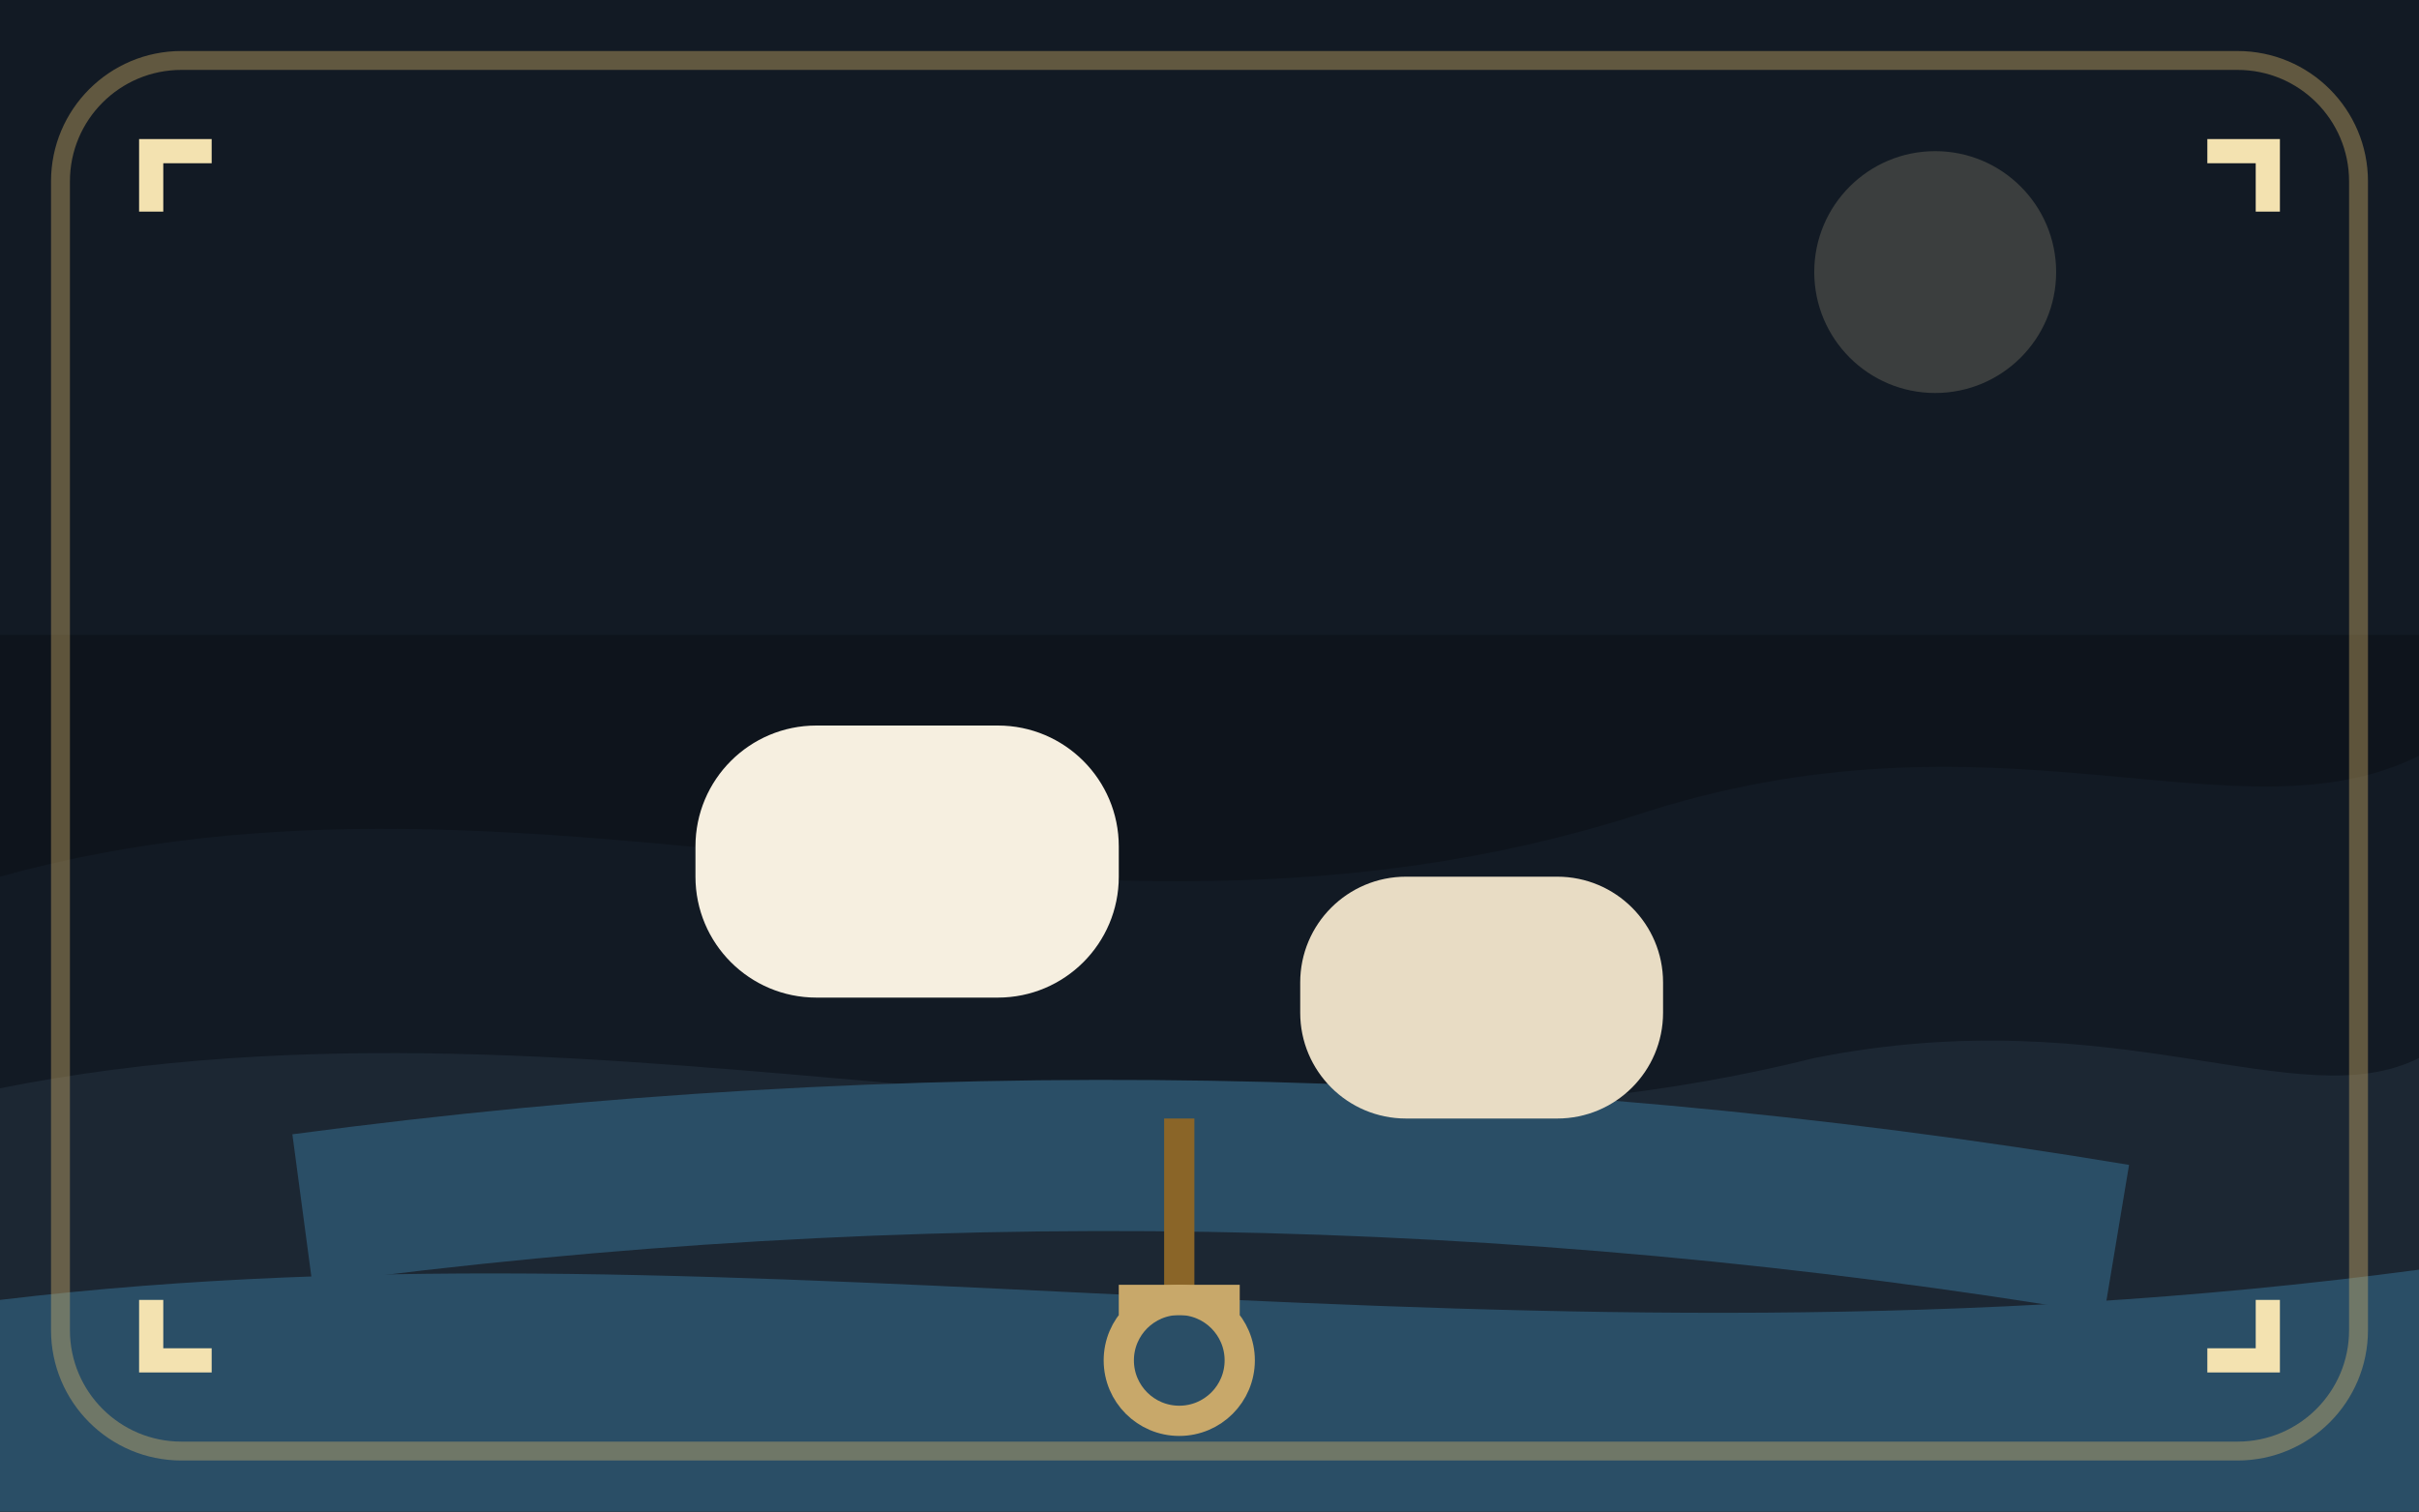
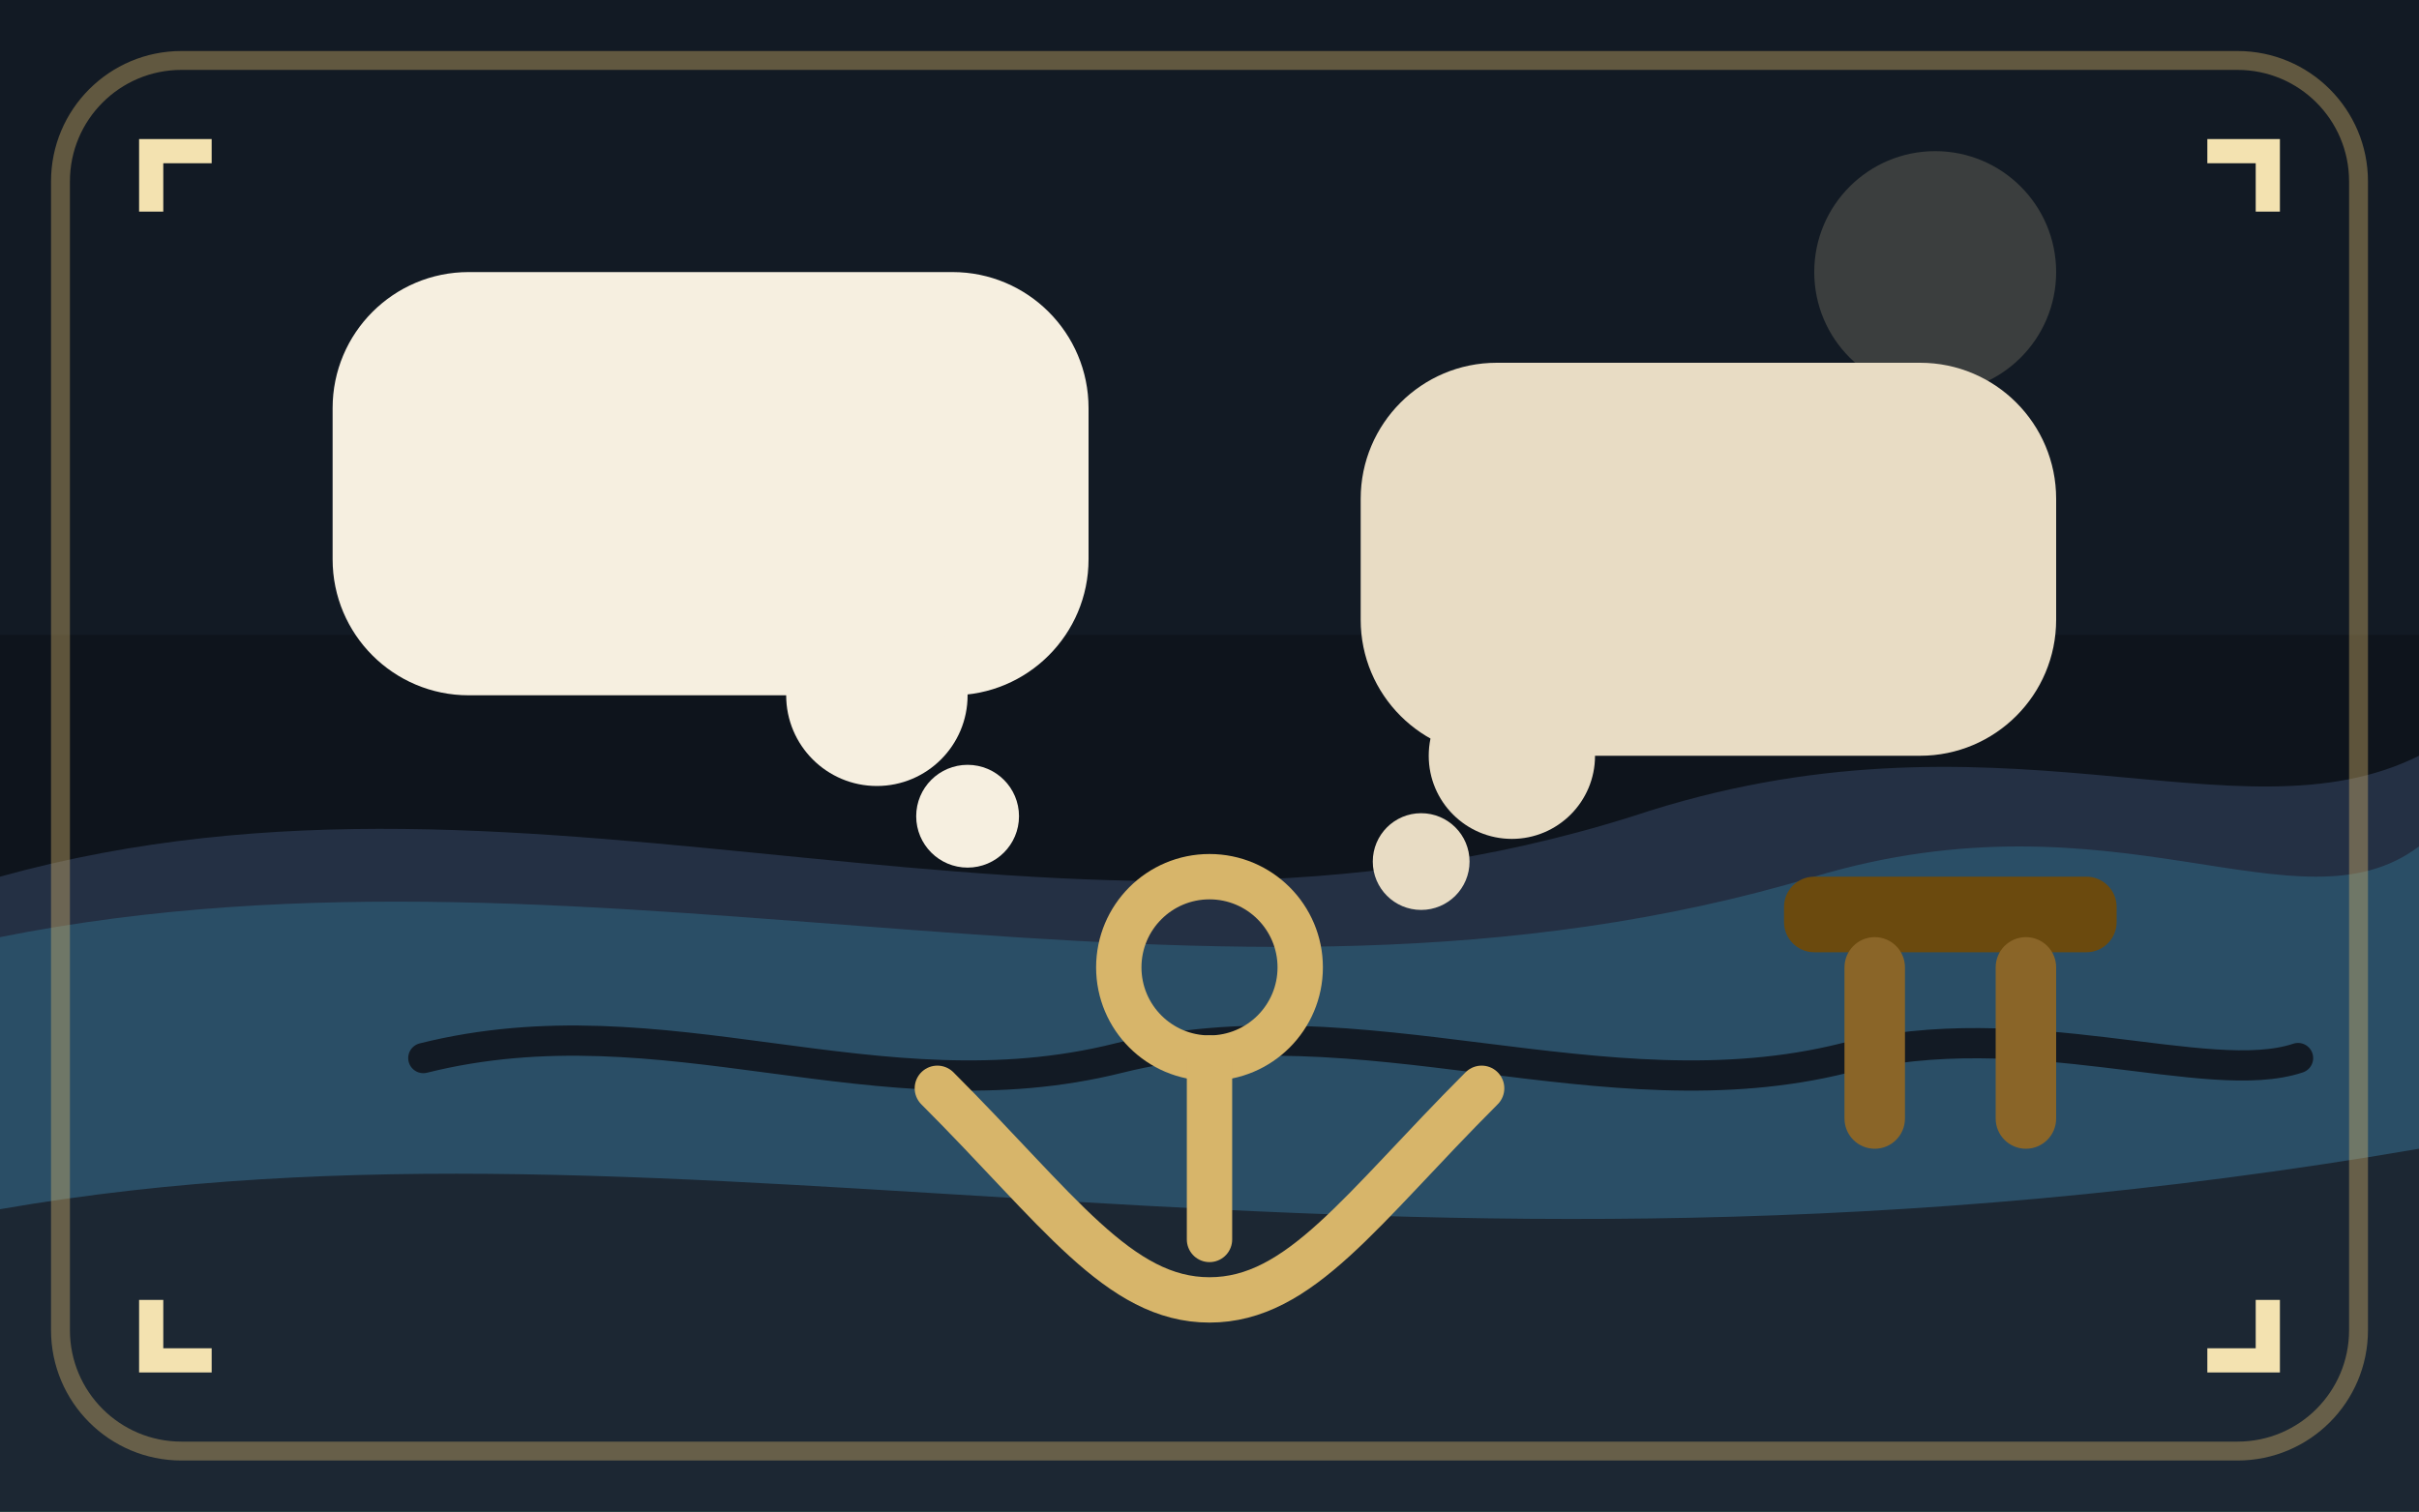
<svg xmlns="http://www.w3.org/2000/svg" viewBox="0 0 160 100">
  <rect width="160" height="100" fill="#0e141c" />
  <rect width="160" height="42" fill="#121a24" />
  <circle cx="128" cy="18" r="8" fill="#f3e2b0" opacity="0.18" />
-   <path d="M0 58 C36 48 70 66 108 54 C132 46 148 56 160 50 V100 H0 Z" fill="#121a24" />
-   <path d="M0 72 C40 64 80 80 120 70 C140 66 152 74 160 70 V100 H0 Z" fill="#1c2733" />
-   <path d="M0 86 C50 80 100 92 160 84 V100 H0 Z" fill="#2a4e66" />
-   <path d="M20 80 Q80 72 140 82" fill="none" stroke="#2a4e66" stroke-width="10" />
-   <rect x="46" y="48" width="28" height="18" rx="8" fill="#f6efe0" />
-   <rect x="86" y="58" width="24" height="16" rx="7" fill="#e8dcc4" />
-   <path d="M78 74 V86" stroke="#8a6528" stroke-width="2" />
-   <circle cx="78" cy="90" r="4" fill="none" stroke="#c8a86a" stroke-width="2" />
-   <path d="M74 86 H82" stroke="#c8a86a" stroke-width="2" />
+   <path d="M0 58 C36 48 70 66 108 54 C132 46 148 56 160 50 V100 H0 Z" fill="#243044" />
+   <path d="M0 72 C40 64 80 80 120 70 C140 66 152 74 160 70 V100 H0 Z" fill="#2f4a28" />
+   <path d="M0 86 C50 80 100 92 160 84 V100 H0 Z" fill="#4f7a3a" />
+   <path d="M0 62 C40 54 80 70 120 58 C140 52 152 62 160 56 V100 H0 Z" fill="#2a4e66" />
+   <path d="M0 80 C46 72 90 88 160 76 V100 H0 Z" fill="#1c2733" />
+   <path d="M28 70 C44 66 58 74 74 70 C90 66 106 74 122 70 C134 67 146 72 152 70" fill="none" stroke="#121a24" stroke-width="2" stroke-linecap="round" />
+   <rect x="22" y="18" width="50" height="28" rx="9" fill="#f6efe0" />
+   <circle cx="58" cy="46" r="6" fill="#f6efe0" />
+   <circle cx="64" cy="54" r="3.4" fill="#f6efe0" />
+   <rect x="90" y="24" width="46" height="26" rx="9" fill="#e8dcc4" />
+   <circle cx="100" cy="50" r="5.5" fill="#e8dcc4" />
+   <circle cx="94" cy="57" r="3.2" fill="#e8dcc4" />
+   <rect x="118" y="58" width="22" height="5" rx="2" fill="#6b4a0e" />
+   <rect x="122" y="62" width="4" height="14" rx="2" fill="#8a6528" />
+   <rect x="132" y="62" width="4" height="14" rx="2" fill="#8a6528" />
+   <circle cx="80" cy="64" r="6" fill="none" stroke="#d7b56a" stroke-width="3" />
+   <path d="M80 70 V82" fill="none" stroke="#d7b56a" stroke-width="3" stroke-linecap="round" />
+   <path d="M62 72 C70 80 74 86 80 86 C86 86 90 80 98 72" fill="none" stroke="#d7b56a" stroke-width="3" stroke-linecap="round" />
  <rect x="4" y="4" width="152" height="92" rx="8" fill="none" stroke="#d7b56a" stroke-opacity="0.4" stroke-width="1.25" />
  <g fill="none" stroke="#f3e2b0" stroke-width="1.6" stroke-linecap="butt">
    <path d="M10 14 V10 H14" />
    <path d="M146 10 H150 V14" />
    <path d="M10 86 V90 H14" />
    <path d="M150 86 V90 H146" />
  </g>
</svg>
